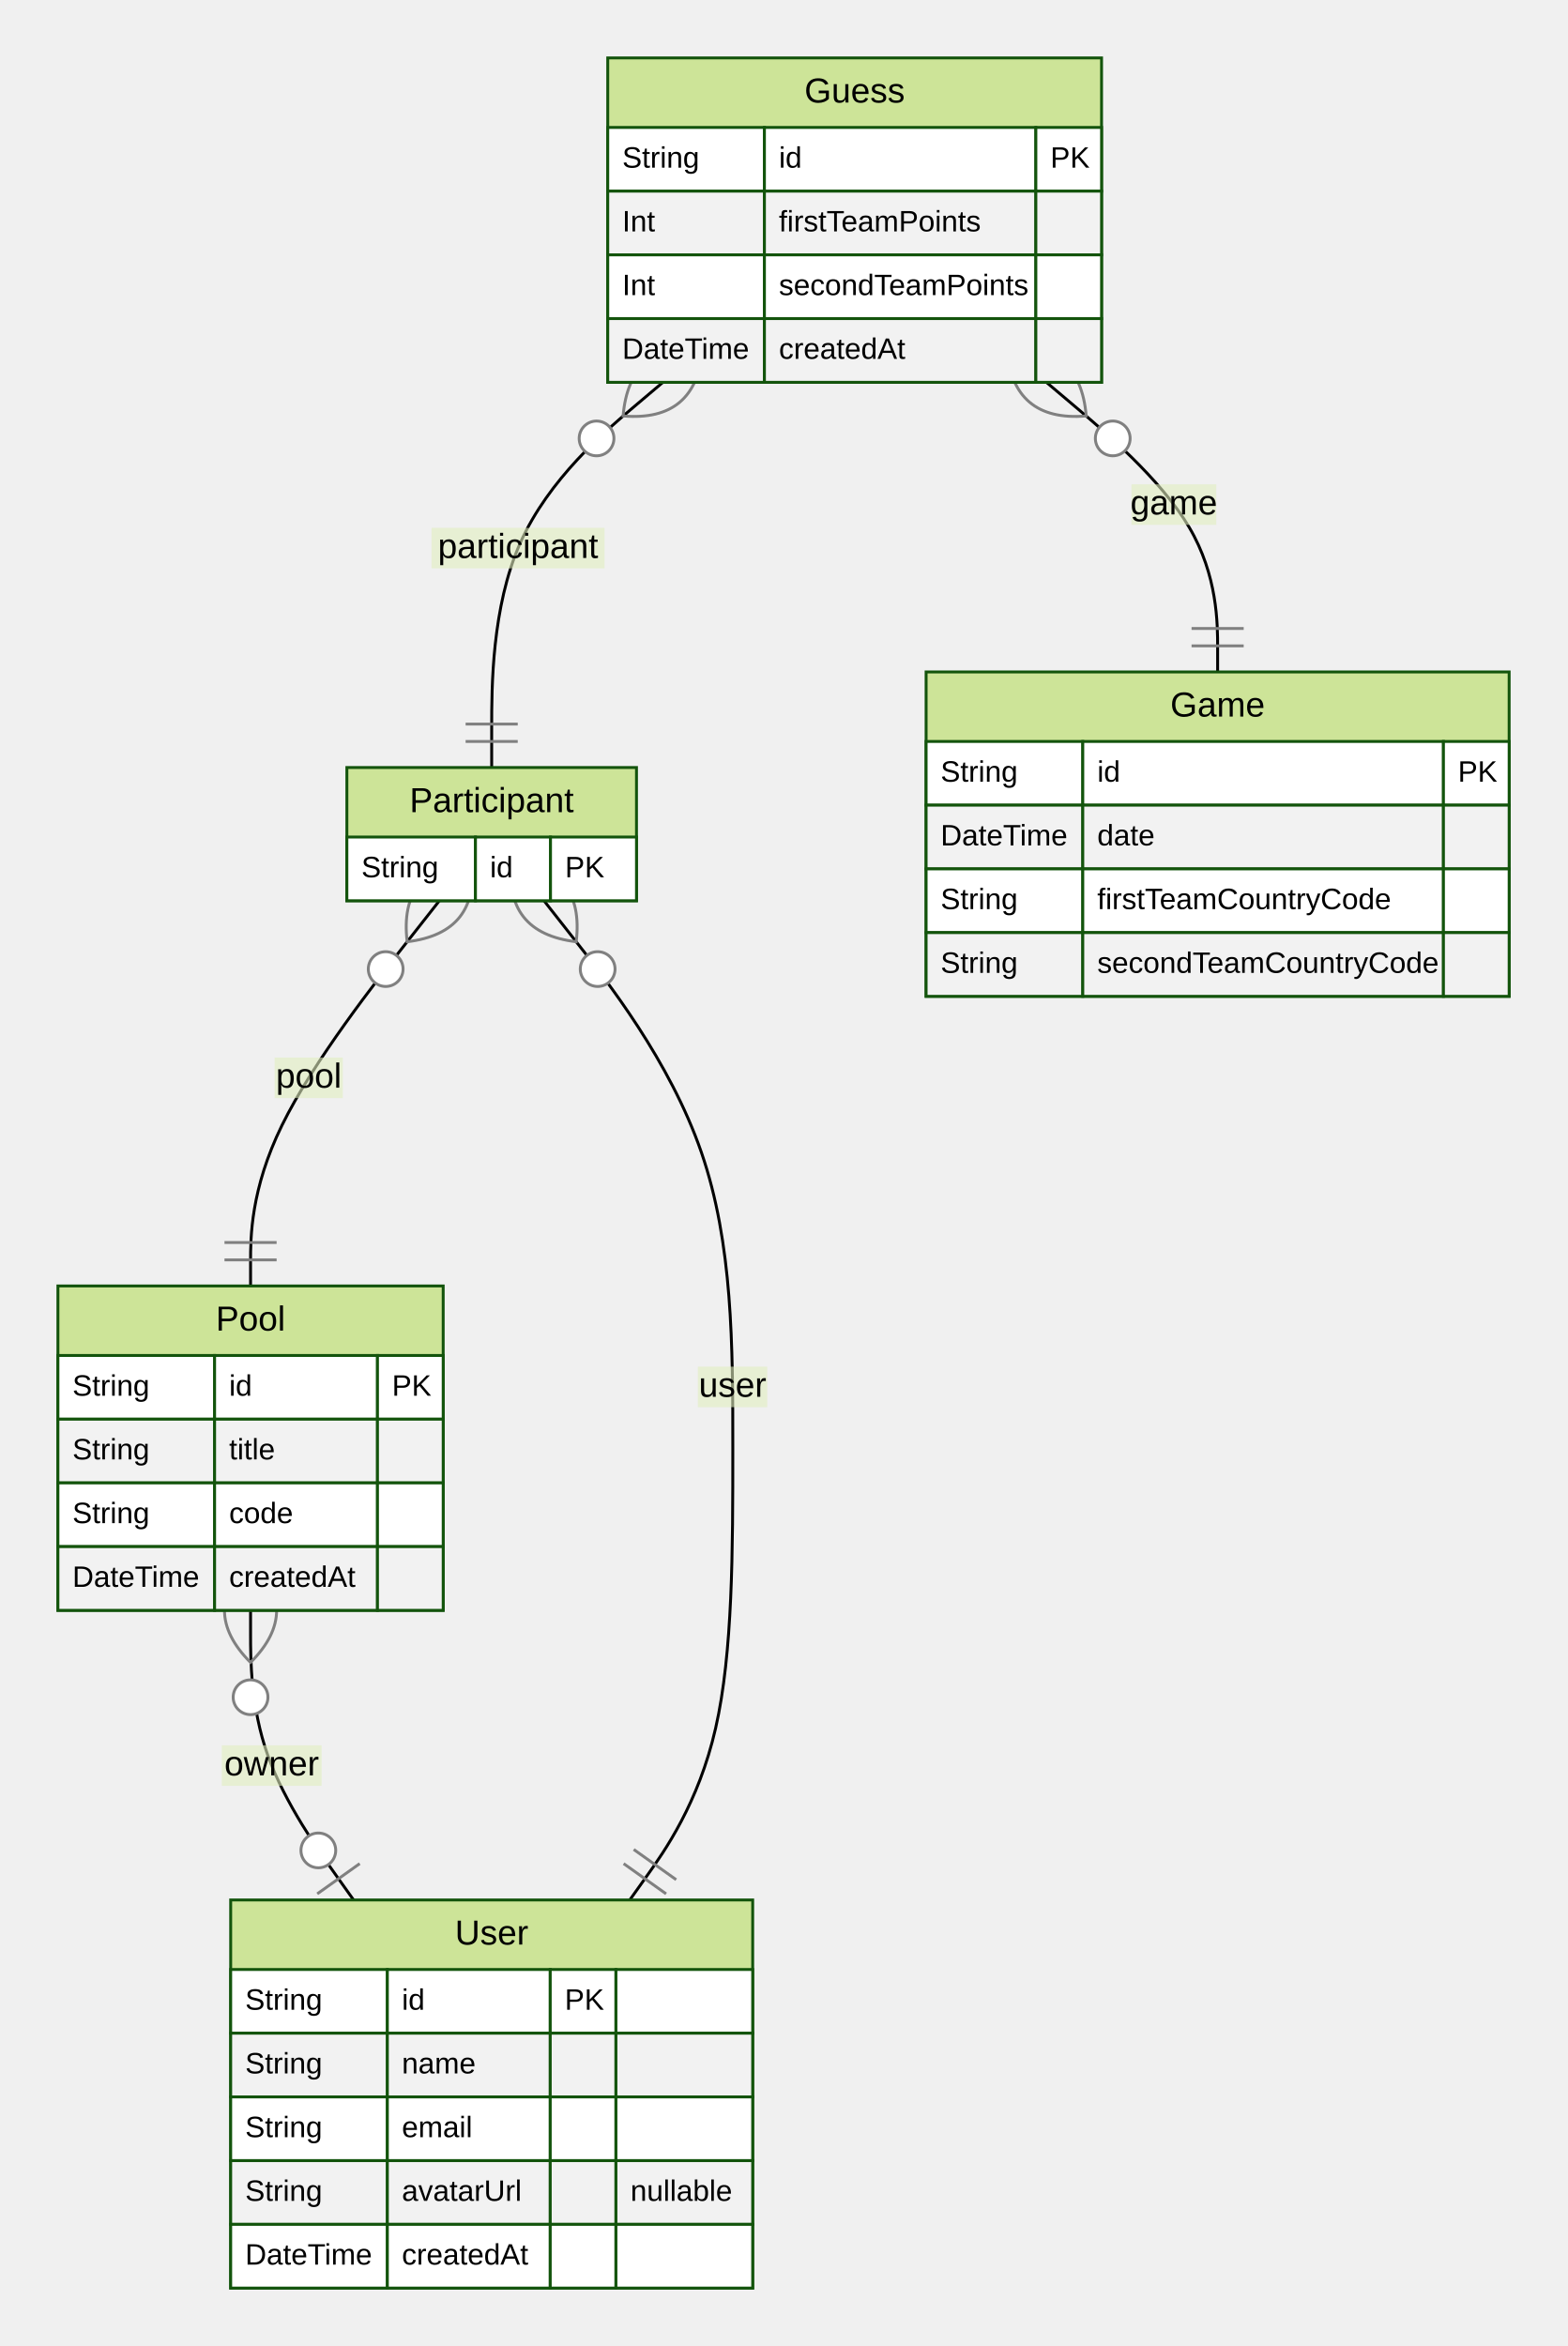
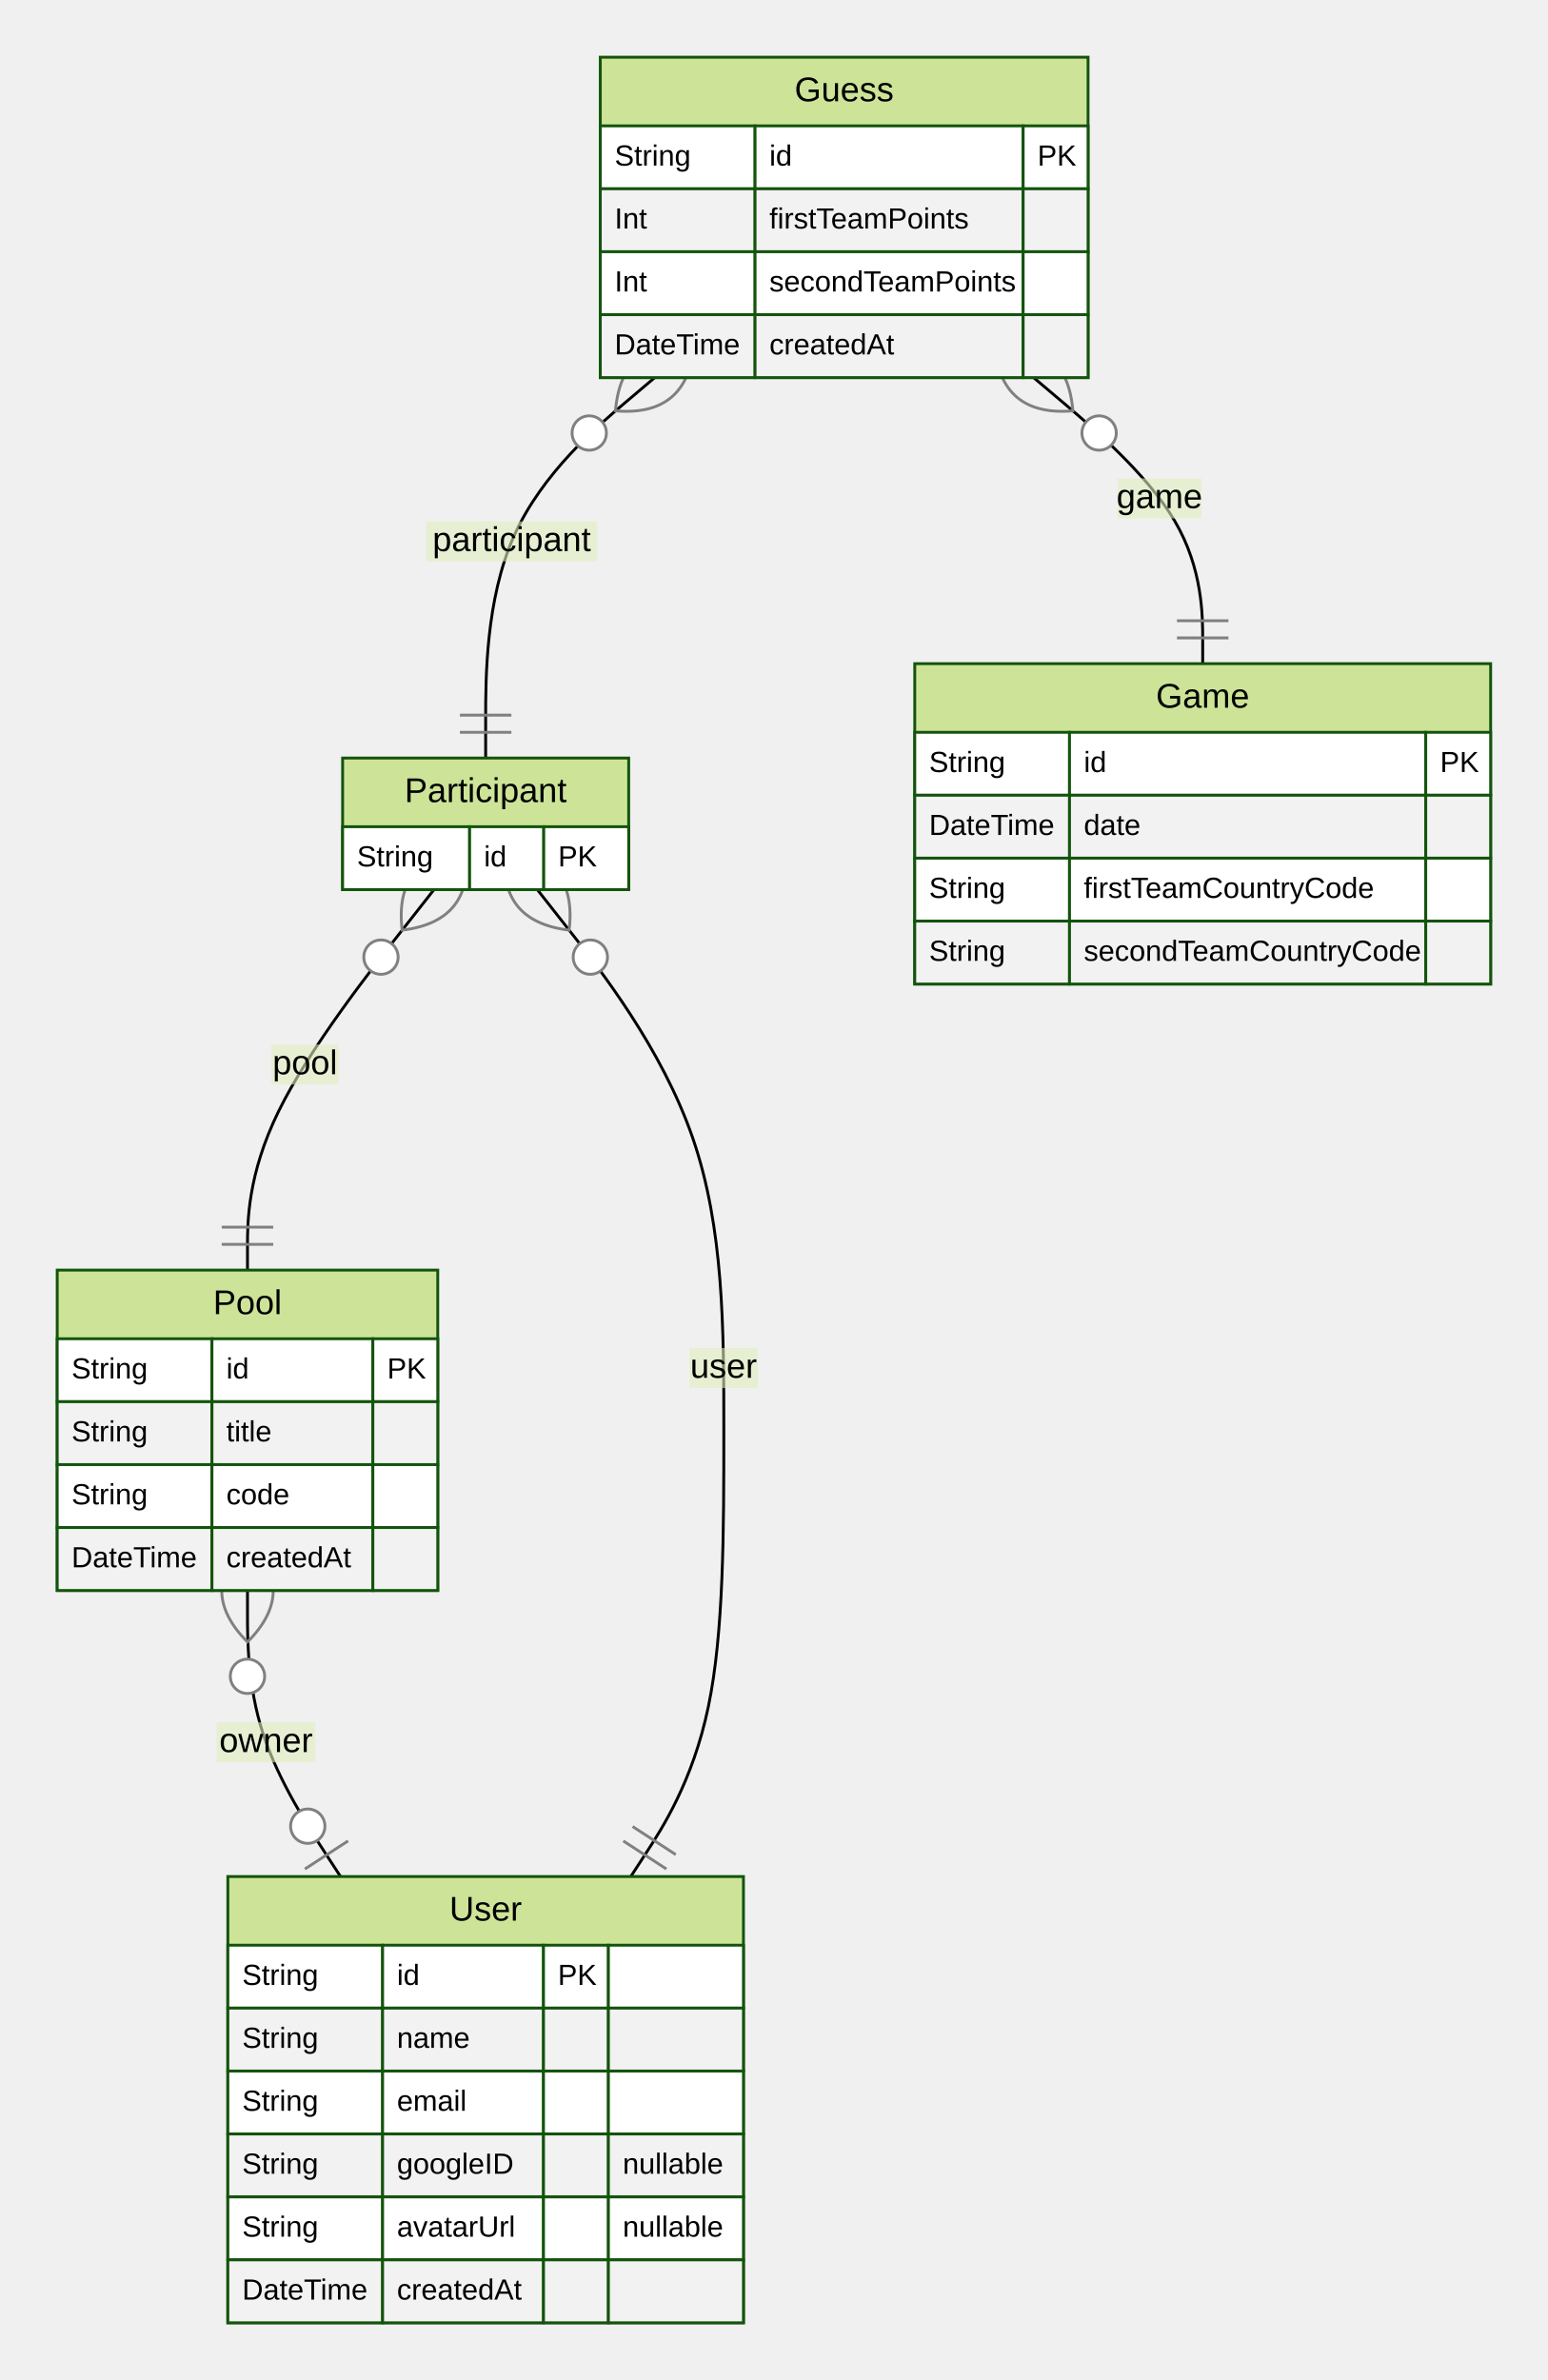
- <svg xmlns="http://www.w3.org/2000/svg" aria-labelledby="chart-title-mermaid-0 chart-desc-mermaid-0" role="img" viewBox="0 0 541.082 810" style="max-width: 541.082px; background-color: white;" width="100%" id="mermaid-0">
+ <svg xmlns="http://www.w3.org/2000/svg" aria-labelledby="chart-title-mermaid-0 chart-desc-mermaid-0" role="img" viewBox="0 0 541.082 832" style="max-width: 541.082px; background-color: white;" width="100%" id="mermaid-0">
  <style>#mermaid-0 {font-family:"trebuchet ms",verdana,arial,sans-serif;font-size:16px;fill:#000000;}#mermaid-0 .error-icon{fill:#552222;}#mermaid-0 .error-text{fill:#552222;stroke:#552222;}#mermaid-0 .edge-thickness-normal{stroke-width:2px;}#mermaid-0 .edge-thickness-thick{stroke-width:3.5px;}#mermaid-0 .edge-pattern-solid{stroke-dasharray:0;}#mermaid-0 .edge-pattern-dashed{stroke-dasharray:3;}#mermaid-0 .edge-pattern-dotted{stroke-dasharray:2;}#mermaid-0 .marker{fill:#000000;stroke:#000000;}#mermaid-0 .marker.cross{stroke:#000000;}#mermaid-0 svg{font-family:"trebuchet ms",verdana,arial,sans-serif;font-size:16px;}#mermaid-0 .entityBox{fill:#cde498;stroke:#13540c;}#mermaid-0 .attributeBoxOdd{fill:#ffffff;stroke:#13540c;}#mermaid-0 .attributeBoxEven{fill:#f2f2f2;stroke:#13540c;}#mermaid-0 .relationshipLabelBox{fill:hsl(78.158, 58.462%, 84.51%);opacity:0.7;background-color:hsl(78.158, 58.462%, 84.51%);}#mermaid-0 .relationshipLabelBox rect{opacity:0.5;}#mermaid-0 .relationshipLine{stroke:#000000;}#mermaid-0 :root{--mermaid-font-family:"trebuchet ms",verdana,arial,sans-serif;}</style>
  <g />
  <defs>
    <marker orient="auto" markerHeight="18" markerWidth="18" refY="9" refX="0" id="ONLY_ONE_START">
      <path d="M9,0 L9,18 M15,0 L15,18" fill="none" stroke="gray" />
    </marker>
  </defs>
  <defs>
    <marker orient="auto" markerHeight="18" markerWidth="18" refY="9" refX="18" id="ONLY_ONE_END">
      <path d="M3,0 L3,18 M9,0 L9,18" fill="none" stroke="gray" />
    </marker>
  </defs>
  <defs>
    <marker orient="auto" markerHeight="18" markerWidth="30" refY="9" refX="0" id="ZERO_OR_ONE_START">
      <circle r="6" cy="9" cx="21" fill="white" stroke="gray" />
      <path d="M9,0 L9,18" fill="none" stroke="gray" />
    </marker>
  </defs>
  <defs>
    <marker orient="auto" markerHeight="18" markerWidth="30" refY="9" refX="30" id="ZERO_OR_ONE_END">
      <circle r="6" cy="9" cx="9" fill="white" stroke="gray" />
      <path d="M21,0 L21,18" fill="none" stroke="gray" />
    </marker>
  </defs>
  <defs>
    <marker orient="auto" markerHeight="36" markerWidth="45" refY="18" refX="18" id="ONE_OR_MORE_START">
      <path d="M0,18 Q 18,0 36,18 Q 18,36 0,18 M42,9 L42,27" fill="none" stroke="gray" />
    </marker>
  </defs>
  <defs>
    <marker orient="auto" markerHeight="36" markerWidth="45" refY="18" refX="27" id="ONE_OR_MORE_END">
      <path d="M3,9 L3,27 M9,18 Q27,0 45,18 Q27,36 9,18" fill="none" stroke="gray" />
    </marker>
  </defs>
  <defs>
    <marker orient="auto" markerHeight="36" markerWidth="57" refY="18" refX="18" id="ZERO_OR_MORE_START">
      <circle r="6" cy="18" cx="48" fill="white" stroke="gray" />
      <path d="M0,18 Q18,0 36,18 Q18,36 0,18" fill="none" stroke="gray" />
    </marker>
  </defs>
  <defs>
    <marker orient="auto" markerHeight="36" markerWidth="57" refY="18" refX="39" id="ZERO_OR_MORE_END">
      <circle r="6" cy="18" cx="9" fill="white" stroke="gray" />
      <path d="M21,18 Q39,0 57,18 Q39,36 21,18" fill="none" stroke="gray" />
    </marker>
  </defs>
-   <path marker-start="url(#ZERO_OR_MORE_START)" marker-end="url(#ZERO_OR_ONE_END)" fill="none" stroke="gray" d="M86.513,556L86.513,564.333C86.513,572.667,86.513,589.333,92.443,606C98.373,622.667,110.233,639.333,116.163,647.667L122.093,656" class="er relationshipLine" />
+   <path marker-start="url(#ZERO_OR_MORE_START)" marker-end="url(#ZERO_OR_ONE_END)" fill="none" stroke="gray" d="M86.513,556L86.513,564.333C86.513,572.667,86.513,589.333,91.934,606C97.354,622.667,108.195,639.333,113.615,647.667L119.035,656" class="er relationshipLine" />
  <path marker-start="url(#ZERO_OR_MORE_START)" marker-end="url(#ONLY_ONE_END)" fill="none" stroke="gray" d="M151.705,311L140.839,324.833C129.974,338.667,108.244,366.333,97.378,388.5C86.513,410.667,86.513,427.333,86.513,435.667L86.513,444" class="er relationshipLine" />
-   <path marker-start="url(#ZERO_OR_MORE_START)" marker-end="url(#ONLY_ONE_END)" fill="none" stroke="gray" d="M187.835,311L198.7,324.833C209.565,338.667,231.296,366.333,242.161,397.833C253.026,429.333,253.026,464.667,253.026,500C253.026,535.333,253.026,570.667,247.096,596.667C241.167,622.667,229.307,639.333,223.377,647.667L217.447,656" class="er relationshipLine" />
+   <path marker-start="url(#ZERO_OR_MORE_START)" marker-end="url(#ONLY_ONE_END)" fill="none" stroke="gray" d="M187.835,311L198.7,324.833C209.565,338.667,231.296,366.333,242.161,397.833C253.026,429.333,253.026,464.667,253.026,500C253.026,535.333,253.026,570.667,247.606,596.667C242.186,622.667,231.345,639.333,225.925,647.667L220.504,656" class="er relationshipLine" />
  <path marker-start="url(#ZERO_OR_MORE_START)" marker-end="url(#ONLY_ONE_END)" fill="none" stroke="gray" d="M228.887,132L219.034,140.333C209.181,148.667,189.476,165.333,179.623,187.5C169.77,209.667,169.77,237.333,169.77,251.167L169.77,265" class="er relationshipLine" />
  <path marker-start="url(#ZERO_OR_MORE_START)" marker-end="url(#ONLY_ONE_END)" fill="none" stroke="gray" d="M361.309,132L371.162,140.333C381.015,148.667,400.72,165.333,410.573,182C420.426,198.667,420.426,215.333,420.426,223.667L420.426,232" class="er relationshipLine" />
  <g transform="translate(20,444 )" id="Pool">
    <rect height="112" width="133.026" y="0" x="0" stroke="gray" fill-opacity="100%" fill="honeydew" class="er entityBox" />
    <text transform="translate(66.51321,12)" style="font-family: &quot;trebuchet ms&quot;, verdana, arial, sans-serif;; font-size: 12px" text-anchor="middle" dominant-baseline="middle" y="0" x="0" id="entity-Pool" class="er entityLabel">Pool</text>
    <rect height="22" width="54.096" y="24" x="0" stroke="gray" fill-opacity="100%" fill="honeydew" class="er attributeBoxOdd" />
    <text transform="translate(5,35)" style="font-family: &quot;trebuchet ms&quot;, verdana, arial, sans-serif;; font-size: 10.2px" text-anchor="left" dominant-baseline="middle" y="0" x="0" id="entity-Pool-attr-1-type" class="er entityLabel">String</text>
    <rect height="22" width="56.243" y="24" x="54.096" stroke="gray" fill-opacity="100%" fill="honeydew" class="er attributeBoxOdd" />
    <text transform="translate(59.09555,35)" style="font-family: &quot;trebuchet ms&quot;, verdana, arial, sans-serif;; font-size: 10.2px" text-anchor="left" dominant-baseline="middle" y="0" x="0" id="entity-Pool-attr-1-name" class="er entityLabel">id</text>
    <rect height="22" width="22.688" y="24" x="110.339" stroke="gray" fill-opacity="100%" fill="honeydew" class="er attributeBoxOdd" />
    <text transform="translate(115.3387,35)" style="font-family: &quot;trebuchet ms&quot;, verdana, arial, sans-serif;; font-size: 10.2px" text-anchor="left" dominant-baseline="middle" y="0" x="0" id="entity-Pool-attr-1-key" class="er entityLabel">PK</text>
    <rect height="22" width="54.096" y="46" x="0" stroke="gray" fill-opacity="100%" fill="honeydew" class="er attributeBoxEven" />
    <text transform="translate(5,57)" style="font-family: &quot;trebuchet ms&quot;, verdana, arial, sans-serif;; font-size: 10.2px" text-anchor="left" dominant-baseline="middle" y="0" x="0" id="entity-Pool-attr-2-type" class="er entityLabel">String</text>
    <rect height="22" width="56.243" y="46" x="54.096" stroke="gray" fill-opacity="100%" fill="honeydew" class="er attributeBoxEven" />
    <text transform="translate(59.09555,57)" style="font-family: &quot;trebuchet ms&quot;, verdana, arial, sans-serif;; font-size: 10.2px" text-anchor="left" dominant-baseline="middle" y="0" x="0" id="entity-Pool-attr-2-name" class="er entityLabel">title</text>
    <rect height="22" width="22.688" y="46" x="110.339" stroke="gray" fill-opacity="100%" fill="honeydew" class="er attributeBoxEven" />
    <text transform="translate(115.3387,57)" style="font-family: &quot;trebuchet ms&quot;, verdana, arial, sans-serif;; font-size: 10.2px" text-anchor="left" dominant-baseline="middle" y="0" x="0" id="entity-Pool-attr-2-key" class="er entityLabel" />
    <rect height="22" width="54.096" y="68" x="0" stroke="gray" fill-opacity="100%" fill="honeydew" class="er attributeBoxOdd" />
    <text transform="translate(5,79)" style="font-family: &quot;trebuchet ms&quot;, verdana, arial, sans-serif;; font-size: 10.2px" text-anchor="left" dominant-baseline="middle" y="0" x="0" id="entity-Pool-attr-3-type" class="er entityLabel">String</text>
    <rect height="22" width="56.243" y="68" x="54.096" stroke="gray" fill-opacity="100%" fill="honeydew" class="er attributeBoxOdd" />
    <text transform="translate(59.09555,79)" style="font-family: &quot;trebuchet ms&quot;, verdana, arial, sans-serif;; font-size: 10.2px" text-anchor="left" dominant-baseline="middle" y="0" x="0" id="entity-Pool-attr-3-name" class="er entityLabel">code</text>
    <rect height="22" width="22.688" y="68" x="110.339" stroke="gray" fill-opacity="100%" fill="honeydew" class="er attributeBoxOdd" />
    <text transform="translate(115.3387,79)" style="font-family: &quot;trebuchet ms&quot;, verdana, arial, sans-serif;; font-size: 10.2px" text-anchor="left" dominant-baseline="middle" y="0" x="0" id="entity-Pool-attr-3-key" class="er entityLabel" />
    <rect height="22" width="54.096" y="90" x="0" stroke="gray" fill-opacity="100%" fill="honeydew" class="er attributeBoxEven" />
    <text transform="translate(5,101)" style="font-family: &quot;trebuchet ms&quot;, verdana, arial, sans-serif;; font-size: 10.2px" text-anchor="left" dominant-baseline="middle" y="0" x="0" id="entity-Pool-attr-4-type" class="er entityLabel">DateTime</text>
    <rect height="22" width="56.243" y="90" x="54.096" stroke="gray" fill-opacity="100%" fill="honeydew" class="er attributeBoxEven" />
    <text transform="translate(59.09555,101)" style="font-family: &quot;trebuchet ms&quot;, verdana, arial, sans-serif;; font-size: 10.2px" text-anchor="left" dominant-baseline="middle" y="0" x="0" id="entity-Pool-attr-4-name" class="er entityLabel">createdAt</text>
    <rect height="22" width="22.688" y="90" x="110.339" stroke="gray" fill-opacity="100%" fill="honeydew" class="er attributeBoxEven" />
    <text transform="translate(115.3387,101)" style="font-family: &quot;trebuchet ms&quot;, verdana, arial, sans-serif;; font-size: 10.2px" text-anchor="left" dominant-baseline="middle" y="0" x="0" id="entity-Pool-attr-4-key" class="er entityLabel" />
  </g>
  <g transform="translate(119.7698,265 )" id="Participant">
    <rect height="46" width="100" y="0" x="0" stroke="gray" fill-opacity="100%" fill="honeydew" class="er entityBox" />
    <text transform="translate(50,12)" style="font-family: &quot;trebuchet ms&quot;, verdana, arial, sans-serif;; font-size: 12px" text-anchor="middle" dominant-baseline="middle" y="0" x="0" id="entity-Participant" class="er entityLabel">Participant</text>
    <rect height="22" width="44.399" y="24" x="0" stroke="gray" fill-opacity="100%" fill="honeydew" class="er attributeBoxOdd" />
    <text transform="translate(5,35)" style="font-family: &quot;trebuchet ms&quot;, verdana, arial, sans-serif;; font-size: 10.2px" text-anchor="left" dominant-baseline="middle" y="0" x="0" id="entity-Participant-attr-1-type" class="er entityLabel">String</text>
    <rect height="22" width="25.911" y="24" x="44.399" stroke="gray" fill-opacity="100%" fill="honeydew" class="er attributeBoxOdd" />
    <text transform="translate(49.39862,35)" style="font-family: &quot;trebuchet ms&quot;, verdana, arial, sans-serif;; font-size: 10.2px" text-anchor="left" dominant-baseline="middle" y="0" x="0" id="entity-Participant-attr-1-name" class="er entityLabel">id</text>
    <rect height="22" width="29.69" y="24" x="70.31" stroke="gray" fill-opacity="100%" fill="honeydew" class="er attributeBoxOdd" />
    <text transform="translate(75.30976,35)" style="font-family: &quot;trebuchet ms&quot;, verdana, arial, sans-serif;; font-size: 10.2px" text-anchor="left" dominant-baseline="middle" y="0" x="0" id="entity-Participant-attr-1-key" class="er entityLabel">PK</text>
  </g>
  <g transform="translate(79.65034,656 )" id="User">
-     <rect height="134" width="180.239" y="0" x="0" stroke="gray" fill-opacity="100%" fill="honeydew" class="er entityBox" />
+     <rect height="156" width="180.239" y="0" x="0" stroke="gray" fill-opacity="100%" fill="honeydew" class="er entityBox" />
    <text transform="translate(90.11948,12)" style="font-family: &quot;trebuchet ms&quot;, verdana, arial, sans-serif;; font-size: 12px" text-anchor="middle" dominant-baseline="middle" y="0" x="0" id="entity-User" class="er entityLabel">User</text>
    <rect height="22" width="54.096" y="24" x="0" stroke="gray" fill-opacity="100%" fill="honeydew" class="er attributeBoxOdd" />
    <text transform="translate(5,35)" style="font-family: &quot;trebuchet ms&quot;, verdana, arial, sans-serif;; font-size: 10.2px" text-anchor="left" dominant-baseline="middle" y="0" x="0" id="entity-User-attr-1-type" class="er entityLabel">String</text>
    <rect height="22" width="56.243" y="24" x="54.096" stroke="gray" fill-opacity="100%" fill="honeydew" class="er attributeBoxOdd" />
    <text transform="translate(59.09555,35)" style="font-family: &quot;trebuchet ms&quot;, verdana, arial, sans-serif;; font-size: 10.2px" text-anchor="left" dominant-baseline="middle" y="0" x="0" id="entity-User-attr-1-name" class="er entityLabel">id</text>
    <rect height="22" width="22.688" y="24" x="110.339" stroke="gray" fill-opacity="100%" fill="honeydew" class="er attributeBoxOdd" />
    <text transform="translate(115.3387,35)" style="font-family: &quot;trebuchet ms&quot;, verdana, arial, sans-serif;; font-size: 10.2px" text-anchor="left" dominant-baseline="middle" y="0" x="0" id="entity-User-attr-1-key" class="er entityLabel">PK</text>
    <rect height="22" width="47.213" y="24" x="133.026" stroke="gray" fill-opacity="100%" fill="honeydew" class="er attributeBoxOdd" />
    <text transform="translate(138.0264,35)" style="font-family: &quot;trebuchet ms&quot;, verdana, arial, sans-serif;; font-size: 10.2px" text-anchor="left" dominant-baseline="middle" y="0" x="0" id="entity-User-attr-1-comment" class="er entityLabel" />
    <rect height="22" width="54.096" y="46" x="0" stroke="gray" fill-opacity="100%" fill="honeydew" class="er attributeBoxEven" />
    <text transform="translate(5,57)" style="font-family: &quot;trebuchet ms&quot;, verdana, arial, sans-serif;; font-size: 10.2px" text-anchor="left" dominant-baseline="middle" y="0" x="0" id="entity-User-attr-2-type" class="er entityLabel">String</text>
    <rect height="22" width="56.243" y="46" x="54.096" stroke="gray" fill-opacity="100%" fill="honeydew" class="er attributeBoxEven" />
    <text transform="translate(59.09555,57)" style="font-family: &quot;trebuchet ms&quot;, verdana, arial, sans-serif;; font-size: 10.2px" text-anchor="left" dominant-baseline="middle" y="0" x="0" id="entity-User-attr-2-name" class="er entityLabel">name</text>
    <rect height="22" width="22.688" y="46" x="110.339" stroke="gray" fill-opacity="100%" fill="honeydew" class="er attributeBoxEven" />
    <text transform="translate(115.3387,57)" style="font-family: &quot;trebuchet ms&quot;, verdana, arial, sans-serif;; font-size: 10.2px" text-anchor="left" dominant-baseline="middle" y="0" x="0" id="entity-User-attr-2-key" class="er entityLabel" />
    <rect height="22" width="47.213" y="46" x="133.026" stroke="gray" fill-opacity="100%" fill="honeydew" class="er attributeBoxEven" />
    <text transform="translate(138.0264,57)" style="font-family: &quot;trebuchet ms&quot;, verdana, arial, sans-serif;; font-size: 10.2px" text-anchor="left" dominant-baseline="middle" y="0" x="0" id="entity-User-attr-2-comment" class="er entityLabel" />
    <rect height="22" width="54.096" y="68" x="0" stroke="gray" fill-opacity="100%" fill="honeydew" class="er attributeBoxOdd" />
    <text transform="translate(5,79)" style="font-family: &quot;trebuchet ms&quot;, verdana, arial, sans-serif;; font-size: 10.2px" text-anchor="left" dominant-baseline="middle" y="0" x="0" id="entity-User-attr-3-type" class="er entityLabel">String</text>
    <rect height="22" width="56.243" y="68" x="54.096" stroke="gray" fill-opacity="100%" fill="honeydew" class="er attributeBoxOdd" />
    <text transform="translate(59.09555,79)" style="font-family: &quot;trebuchet ms&quot;, verdana, arial, sans-serif;; font-size: 10.2px" text-anchor="left" dominant-baseline="middle" y="0" x="0" id="entity-User-attr-3-name" class="er entityLabel">email</text>
    <rect height="22" width="22.688" y="68" x="110.339" stroke="gray" fill-opacity="100%" fill="honeydew" class="er attributeBoxOdd" />
    <text transform="translate(115.3387,79)" style="font-family: &quot;trebuchet ms&quot;, verdana, arial, sans-serif;; font-size: 10.2px" text-anchor="left" dominant-baseline="middle" y="0" x="0" id="entity-User-attr-3-key" class="er entityLabel" />
    <rect height="22" width="47.213" y="68" x="133.026" stroke="gray" fill-opacity="100%" fill="honeydew" class="er attributeBoxOdd" />
    <text transform="translate(138.0264,79)" style="font-family: &quot;trebuchet ms&quot;, verdana, arial, sans-serif;; font-size: 10.2px" text-anchor="left" dominant-baseline="middle" y="0" x="0" id="entity-User-attr-3-comment" class="er entityLabel" />
    <rect height="22" width="54.096" y="90" x="0" stroke="gray" fill-opacity="100%" fill="honeydew" class="er attributeBoxEven" />
    <text transform="translate(5,101)" style="font-family: &quot;trebuchet ms&quot;, verdana, arial, sans-serif;; font-size: 10.2px" text-anchor="left" dominant-baseline="middle" y="0" x="0" id="entity-User-attr-4-type" class="er entityLabel">String</text>
    <rect height="22" width="56.243" y="90" x="54.096" stroke="gray" fill-opacity="100%" fill="honeydew" class="er attributeBoxEven" />
-     <text transform="translate(59.09555,101)" style="font-family: &quot;trebuchet ms&quot;, verdana, arial, sans-serif;; font-size: 10.2px" text-anchor="left" dominant-baseline="middle" y="0" x="0" id="entity-User-attr-4-name" class="er entityLabel">avatarUrl</text>
+     <text transform="translate(59.09555,101)" style="font-family: &quot;trebuchet ms&quot;, verdana, arial, sans-serif;; font-size: 10.2px" text-anchor="left" dominant-baseline="middle" y="0" x="0" id="entity-User-attr-4-name" class="er entityLabel">googleID</text>
    <rect height="22" width="22.688" y="90" x="110.339" stroke="gray" fill-opacity="100%" fill="honeydew" class="er attributeBoxEven" />
    <text transform="translate(115.3387,101)" style="font-family: &quot;trebuchet ms&quot;, verdana, arial, sans-serif;; font-size: 10.2px" text-anchor="left" dominant-baseline="middle" y="0" x="0" id="entity-User-attr-4-key" class="er entityLabel" />
    <rect height="22" width="47.213" y="90" x="133.026" stroke="gray" fill-opacity="100%" fill="honeydew" class="er attributeBoxEven" />
    <text transform="translate(138.0264,101)" style="font-family: &quot;trebuchet ms&quot;, verdana, arial, sans-serif;; font-size: 10.2px" text-anchor="left" dominant-baseline="middle" y="0" x="0" id="entity-User-attr-4-comment" class="er entityLabel">nullable</text>
    <rect height="22" width="54.096" y="112" x="0" stroke="gray" fill-opacity="100%" fill="honeydew" class="er attributeBoxOdd" />
-     <text transform="translate(5,123)" style="font-family: &quot;trebuchet ms&quot;, verdana, arial, sans-serif;; font-size: 10.2px" text-anchor="left" dominant-baseline="middle" y="0" x="0" id="entity-User-attr-5-type" class="er entityLabel">DateTime</text>
+     <text transform="translate(5,123)" style="font-family: &quot;trebuchet ms&quot;, verdana, arial, sans-serif;; font-size: 10.2px" text-anchor="left" dominant-baseline="middle" y="0" x="0" id="entity-User-attr-5-type" class="er entityLabel">String</text>
    <rect height="22" width="56.243" y="112" x="54.096" stroke="gray" fill-opacity="100%" fill="honeydew" class="er attributeBoxOdd" />
-     <text transform="translate(59.09555,123)" style="font-family: &quot;trebuchet ms&quot;, verdana, arial, sans-serif;; font-size: 10.2px" text-anchor="left" dominant-baseline="middle" y="0" x="0" id="entity-User-attr-5-name" class="er entityLabel">createdAt</text>
+     <text transform="translate(59.09555,123)" style="font-family: &quot;trebuchet ms&quot;, verdana, arial, sans-serif;; font-size: 10.2px" text-anchor="left" dominant-baseline="middle" y="0" x="0" id="entity-User-attr-5-name" class="er entityLabel">avatarUrl</text>
    <rect height="22" width="22.688" y="112" x="110.339" stroke="gray" fill-opacity="100%" fill="honeydew" class="er attributeBoxOdd" />
    <text transform="translate(115.3387,123)" style="font-family: &quot;trebuchet ms&quot;, verdana, arial, sans-serif;; font-size: 10.2px" text-anchor="left" dominant-baseline="middle" y="0" x="0" id="entity-User-attr-5-key" class="er entityLabel" />
    <rect height="22" width="47.213" y="112" x="133.026" stroke="gray" fill-opacity="100%" fill="honeydew" class="er attributeBoxOdd" />
-     <text transform="translate(138.0264,123)" style="font-family: &quot;trebuchet ms&quot;, verdana, arial, sans-serif;; font-size: 10.2px" text-anchor="left" dominant-baseline="middle" y="0" x="0" id="entity-User-attr-5-comment" class="er entityLabel" />
+     <text transform="translate(138.0264,123)" style="font-family: &quot;trebuchet ms&quot;, verdana, arial, sans-serif;; font-size: 10.2px" text-anchor="left" dominant-baseline="middle" y="0" x="0" id="entity-User-attr-5-comment" class="er entityLabel">nullable</text>
+     <rect height="22" width="54.096" y="134" x="0" stroke="gray" fill-opacity="100%" fill="honeydew" class="er attributeBoxEven" />
+     <text transform="translate(5,145)" style="font-family: &quot;trebuchet ms&quot;, verdana, arial, sans-serif;; font-size: 10.2px" text-anchor="left" dominant-baseline="middle" y="0" x="0" id="entity-User-attr-6-type" class="er entityLabel">DateTime</text>
+     <rect height="22" width="56.243" y="134" x="54.096" stroke="gray" fill-opacity="100%" fill="honeydew" class="er attributeBoxEven" />
+     <text transform="translate(59.09555,145)" style="font-family: &quot;trebuchet ms&quot;, verdana, arial, sans-serif;; font-size: 10.2px" text-anchor="left" dominant-baseline="middle" y="0" x="0" id="entity-User-attr-6-name" class="er entityLabel">createdAt</text>
+     <rect height="22" width="22.688" y="134" x="110.339" stroke="gray" fill-opacity="100%" fill="honeydew" class="er attributeBoxEven" />
+     <text transform="translate(115.3387,145)" style="font-family: &quot;trebuchet ms&quot;, verdana, arial, sans-serif;; font-size: 10.2px" text-anchor="left" dominant-baseline="middle" y="0" x="0" id="entity-User-attr-6-key" class="er entityLabel" />
+     <rect height="22" width="47.213" y="134" x="133.026" stroke="gray" fill-opacity="100%" fill="honeydew" class="er attributeBoxEven" />
+     <text transform="translate(138.0264,145)" style="font-family: &quot;trebuchet ms&quot;, verdana, arial, sans-serif;; font-size: 10.2px" text-anchor="left" dominant-baseline="middle" y="0" x="0" id="entity-User-attr-6-comment" class="er entityLabel" />
  </g>
  <g transform="translate(319.7698,232 )" id="Game">
    <rect height="112" width="201.312" y="0" x="0" stroke="gray" fill-opacity="100%" fill="honeydew" class="er entityBox" />
    <text transform="translate(100.6562,12)" style="font-family: &quot;trebuchet ms&quot;, verdana, arial, sans-serif;; font-size: 12px" text-anchor="middle" dominant-baseline="middle" y="0" x="0" id="entity-Game" class="er entityLabel">Game</text>
    <rect height="22" width="54.096" y="24" x="0" stroke="gray" fill-opacity="100%" fill="honeydew" class="er attributeBoxOdd" />
    <text transform="translate(5,35)" style="font-family: &quot;trebuchet ms&quot;, verdana, arial, sans-serif;; font-size: 10.2px" text-anchor="left" dominant-baseline="middle" y="0" x="0" id="entity-Game-attr-1-type" class="er entityLabel">String</text>
    <rect height="22" width="124.529" y="24" x="54.096" stroke="gray" fill-opacity="100%" fill="honeydew" class="er attributeBoxOdd" />
    <text transform="translate(59.09555,35)" style="font-family: &quot;trebuchet ms&quot;, verdana, arial, sans-serif;; font-size: 10.2px" text-anchor="left" dominant-baseline="middle" y="0" x="0" id="entity-Game-attr-1-name" class="er entityLabel">id</text>
    <rect height="22" width="22.688" y="24" x="178.625" stroke="gray" fill-opacity="100%" fill="honeydew" class="er attributeBoxOdd" />
    <text transform="translate(183.6248,35)" style="font-family: &quot;trebuchet ms&quot;, verdana, arial, sans-serif;; font-size: 10.2px" text-anchor="left" dominant-baseline="middle" y="0" x="0" id="entity-Game-attr-1-key" class="er entityLabel">PK</text>
    <rect height="22" width="54.096" y="46" x="0" stroke="gray" fill-opacity="100%" fill="honeydew" class="er attributeBoxEven" />
    <text transform="translate(5,57)" style="font-family: &quot;trebuchet ms&quot;, verdana, arial, sans-serif;; font-size: 10.2px" text-anchor="left" dominant-baseline="middle" y="0" x="0" id="entity-Game-attr-2-type" class="er entityLabel">DateTime</text>
    <rect height="22" width="124.529" y="46" x="54.096" stroke="gray" fill-opacity="100%" fill="honeydew" class="er attributeBoxEven" />
    <text transform="translate(59.09555,57)" style="font-family: &quot;trebuchet ms&quot;, verdana, arial, sans-serif;; font-size: 10.2px" text-anchor="left" dominant-baseline="middle" y="0" x="0" id="entity-Game-attr-2-name" class="er entityLabel">date</text>
    <rect height="22" width="22.688" y="46" x="178.625" stroke="gray" fill-opacity="100%" fill="honeydew" class="er attributeBoxEven" />
    <text transform="translate(183.6248,57)" style="font-family: &quot;trebuchet ms&quot;, verdana, arial, sans-serif;; font-size: 10.2px" text-anchor="left" dominant-baseline="middle" y="0" x="0" id="entity-Game-attr-2-key" class="er entityLabel" />
    <rect height="22" width="54.096" y="68" x="0" stroke="gray" fill-opacity="100%" fill="honeydew" class="er attributeBoxOdd" />
    <text transform="translate(5,79)" style="font-family: &quot;trebuchet ms&quot;, verdana, arial, sans-serif;; font-size: 10.2px" text-anchor="left" dominant-baseline="middle" y="0" x="0" id="entity-Game-attr-3-type" class="er entityLabel">String</text>
    <rect height="22" width="124.529" y="68" x="54.096" stroke="gray" fill-opacity="100%" fill="honeydew" class="er attributeBoxOdd" />
    <text transform="translate(59.09555,79)" style="font-family: &quot;trebuchet ms&quot;, verdana, arial, sans-serif;; font-size: 10.2px" text-anchor="left" dominant-baseline="middle" y="0" x="0" id="entity-Game-attr-3-name" class="er entityLabel">firstTeamCountryCode</text>
    <rect height="22" width="22.688" y="68" x="178.625" stroke="gray" fill-opacity="100%" fill="honeydew" class="er attributeBoxOdd" />
    <text transform="translate(183.6248,79)" style="font-family: &quot;trebuchet ms&quot;, verdana, arial, sans-serif;; font-size: 10.2px" text-anchor="left" dominant-baseline="middle" y="0" x="0" id="entity-Game-attr-3-key" class="er entityLabel" />
    <rect height="22" width="54.096" y="90" x="0" stroke="gray" fill-opacity="100%" fill="honeydew" class="er attributeBoxEven" />
    <text transform="translate(5,101)" style="font-family: &quot;trebuchet ms&quot;, verdana, arial, sans-serif;; font-size: 10.2px" text-anchor="left" dominant-baseline="middle" y="0" x="0" id="entity-Game-attr-4-type" class="er entityLabel">String</text>
    <rect height="22" width="124.529" y="90" x="54.096" stroke="gray" fill-opacity="100%" fill="honeydew" class="er attributeBoxEven" />
    <text transform="translate(59.09555,101)" style="font-family: &quot;trebuchet ms&quot;, verdana, arial, sans-serif;; font-size: 10.2px" text-anchor="left" dominant-baseline="middle" y="0" x="0" id="entity-Game-attr-4-name" class="er entityLabel">secondTeamCountryCode</text>
    <rect height="22" width="22.688" y="90" x="178.625" stroke="gray" fill-opacity="100%" fill="honeydew" class="er attributeBoxEven" />
    <text transform="translate(183.6248,101)" style="font-family: &quot;trebuchet ms&quot;, verdana, arial, sans-serif;; font-size: 10.2px" text-anchor="left" dominant-baseline="middle" y="0" x="0" id="entity-Game-attr-4-key" class="er entityLabel" />
  </g>
  <g transform="translate(209.8457,20 )" id="Guess">
    <rect height="112" width="170.504" y="0" x="0" stroke="gray" fill-opacity="100%" fill="honeydew" class="er entityBox" />
    <text transform="translate(85.2522,12)" style="font-family: &quot;trebuchet ms&quot;, verdana, arial, sans-serif;; font-size: 12px" text-anchor="middle" dominant-baseline="middle" y="0" x="0" id="entity-Guess" class="er entityLabel">Guess</text>
    <rect height="22" width="54.096" y="24" x="0" stroke="gray" fill-opacity="100%" fill="honeydew" class="er attributeBoxOdd" />
    <text transform="translate(5,35)" style="font-family: &quot;trebuchet ms&quot;, verdana, arial, sans-serif;; font-size: 10.2px" text-anchor="left" dominant-baseline="middle" y="0" x="0" id="entity-Guess-attr-1-type" class="er entityLabel">String</text>
    <rect height="22" width="93.721" y="24" x="54.096" stroke="gray" fill-opacity="100%" fill="honeydew" class="er attributeBoxOdd" />
    <text transform="translate(59.09555,35)" style="font-family: &quot;trebuchet ms&quot;, verdana, arial, sans-serif;; font-size: 10.2px" text-anchor="left" dominant-baseline="middle" y="0" x="0" id="entity-Guess-attr-1-name" class="er entityLabel">id</text>
    <rect height="22" width="22.688" y="24" x="147.817" stroke="gray" fill-opacity="100%" fill="honeydew" class="er attributeBoxOdd" />
    <text transform="translate(152.8167,35)" style="font-family: &quot;trebuchet ms&quot;, verdana, arial, sans-serif;; font-size: 10.2px" text-anchor="left" dominant-baseline="middle" y="0" x="0" id="entity-Guess-attr-1-key" class="er entityLabel">PK</text>
    <rect height="22" width="54.096" y="46" x="0" stroke="gray" fill-opacity="100%" fill="honeydew" class="er attributeBoxEven" />
    <text transform="translate(5,57)" style="font-family: &quot;trebuchet ms&quot;, verdana, arial, sans-serif;; font-size: 10.2px" text-anchor="left" dominant-baseline="middle" y="0" x="0" id="entity-Guess-attr-2-type" class="er entityLabel">Int</text>
    <rect height="22" width="93.721" y="46" x="54.096" stroke="gray" fill-opacity="100%" fill="honeydew" class="er attributeBoxEven" />
    <text transform="translate(59.09555,57)" style="font-family: &quot;trebuchet ms&quot;, verdana, arial, sans-serif;; font-size: 10.2px" text-anchor="left" dominant-baseline="middle" y="0" x="0" id="entity-Guess-attr-2-name" class="er entityLabel">firstTeamPoints</text>
    <rect height="22" width="22.688" y="46" x="147.817" stroke="gray" fill-opacity="100%" fill="honeydew" class="er attributeBoxEven" />
    <text transform="translate(152.8167,57)" style="font-family: &quot;trebuchet ms&quot;, verdana, arial, sans-serif;; font-size: 10.2px" text-anchor="left" dominant-baseline="middle" y="0" x="0" id="entity-Guess-attr-2-key" class="er entityLabel" />
    <rect height="22" width="54.096" y="68" x="0" stroke="gray" fill-opacity="100%" fill="honeydew" class="er attributeBoxOdd" />
    <text transform="translate(5,79)" style="font-family: &quot;trebuchet ms&quot;, verdana, arial, sans-serif;; font-size: 10.2px" text-anchor="left" dominant-baseline="middle" y="0" x="0" id="entity-Guess-attr-3-type" class="er entityLabel">Int</text>
    <rect height="22" width="93.721" y="68" x="54.096" stroke="gray" fill-opacity="100%" fill="honeydew" class="er attributeBoxOdd" />
    <text transform="translate(59.09555,79)" style="font-family: &quot;trebuchet ms&quot;, verdana, arial, sans-serif;; font-size: 10.2px" text-anchor="left" dominant-baseline="middle" y="0" x="0" id="entity-Guess-attr-3-name" class="er entityLabel">secondTeamPoints</text>
    <rect height="22" width="22.688" y="68" x="147.817" stroke="gray" fill-opacity="100%" fill="honeydew" class="er attributeBoxOdd" />
    <text transform="translate(152.8167,79)" style="font-family: &quot;trebuchet ms&quot;, verdana, arial, sans-serif;; font-size: 10.2px" text-anchor="left" dominant-baseline="middle" y="0" x="0" id="entity-Guess-attr-3-key" class="er entityLabel" />
    <rect height="22" width="54.096" y="90" x="0" stroke="gray" fill-opacity="100%" fill="honeydew" class="er attributeBoxEven" />
    <text transform="translate(5,101)" style="font-family: &quot;trebuchet ms&quot;, verdana, arial, sans-serif;; font-size: 10.2px" text-anchor="left" dominant-baseline="middle" y="0" x="0" id="entity-Guess-attr-4-type" class="er entityLabel">DateTime</text>
    <rect height="22" width="93.721" y="90" x="54.096" stroke="gray" fill-opacity="100%" fill="honeydew" class="er attributeBoxEven" />
    <text transform="translate(59.09555,101)" style="font-family: &quot;trebuchet ms&quot;, verdana, arial, sans-serif;; font-size: 10.2px" text-anchor="left" dominant-baseline="middle" y="0" x="0" id="entity-Guess-attr-4-name" class="er entityLabel">createdAt</text>
    <rect height="22" width="22.688" y="90" x="147.817" stroke="gray" fill-opacity="100%" fill="honeydew" class="er attributeBoxEven" />
    <text transform="translate(152.8167,101)" style="font-family: &quot;trebuchet ms&quot;, verdana, arial, sans-serif;; font-size: 10.2px" text-anchor="left" dominant-baseline="middle" y="0" x="0" id="entity-Guess-attr-4-key" class="er entityLabel" />
  </g>
-   <rect fill-opacity="85%" fill="white" height="14" width="34.471" y="602.592" x="76.574" class="er relationshipLabelBox" />
-   <text style="font-family: &quot;trebuchet ms&quot;, verdana, arial, sans-serif;; font-size: 12px" dominant-baseline="middle" text-anchor="middle" y="609.592" x="93.81" id="rel1" class="er relationshipLabel">owner</text>
+   <rect fill-opacity="85%" fill="white" height="14" width="34.471" y="602.078" x="75.759" class="er relationshipLabelBox" />
+   <text style="font-family: &quot;trebuchet ms&quot;, verdana, arial, sans-serif;; font-size: 12px" dominant-baseline="middle" text-anchor="middle" y="609.078" x="92.994" id="rel1" class="er relationshipLabel">owner</text>
  <rect fill-opacity="85%" fill="white" height="14" width="23.564" y="365.133" x="94.824" class="er relationshipLabelBox" />
  <text style="font-family: &quot;trebuchet ms&quot;, verdana, arial, sans-serif;; font-size: 12px" dominant-baseline="middle" text-anchor="middle" y="372.133" x="106.606" id="rel2" class="er relationshipLabel">pool</text>
-   <rect fill-opacity="85%" fill="white" height="14" width="23.959" y="471.862" x="240.96" class="er relationshipLabelBox" />
-   <text style="font-family: &quot;trebuchet ms&quot;, verdana, arial, sans-serif;; font-size: 12px" dominant-baseline="middle" text-anchor="middle" y="478.862" x="252.94" id="rel3" class="er relationshipLabel">user</text>
+   <rect fill-opacity="85%" fill="white" height="14" width="23.959" y="471.248" x="240.952" class="er relationshipLabelBox" />
+   <text style="font-family: &quot;trebuchet ms&quot;, verdana, arial, sans-serif;; font-size: 12px" dominant-baseline="middle" text-anchor="middle" y="478.248" x="252.932" id="rel3" class="er relationshipLabel">user</text>
  <rect fill-opacity="85%" fill="white" height="14" width="59.744" y="182.256" x="148.995" class="er relationshipLabelBox" />
  <text style="font-family: &quot;trebuchet ms&quot;, verdana, arial, sans-serif;; font-size: 12px" dominant-baseline="middle" text-anchor="middle" y="189.256" x="178.867" id="rel4" class="er relationshipLabel">participant</text>
  <rect fill-opacity="85%" fill="white" height="14" width="29.289" y="167.222" x="390.665" class="er relationshipLabelBox" />
  <text style="font-family: &quot;trebuchet ms&quot;, verdana, arial, sans-serif;; font-size: 12px" dominant-baseline="middle" text-anchor="middle" y="174.222" x="405.31" id="rel5" class="er relationshipLabel">game</text>
</svg>
